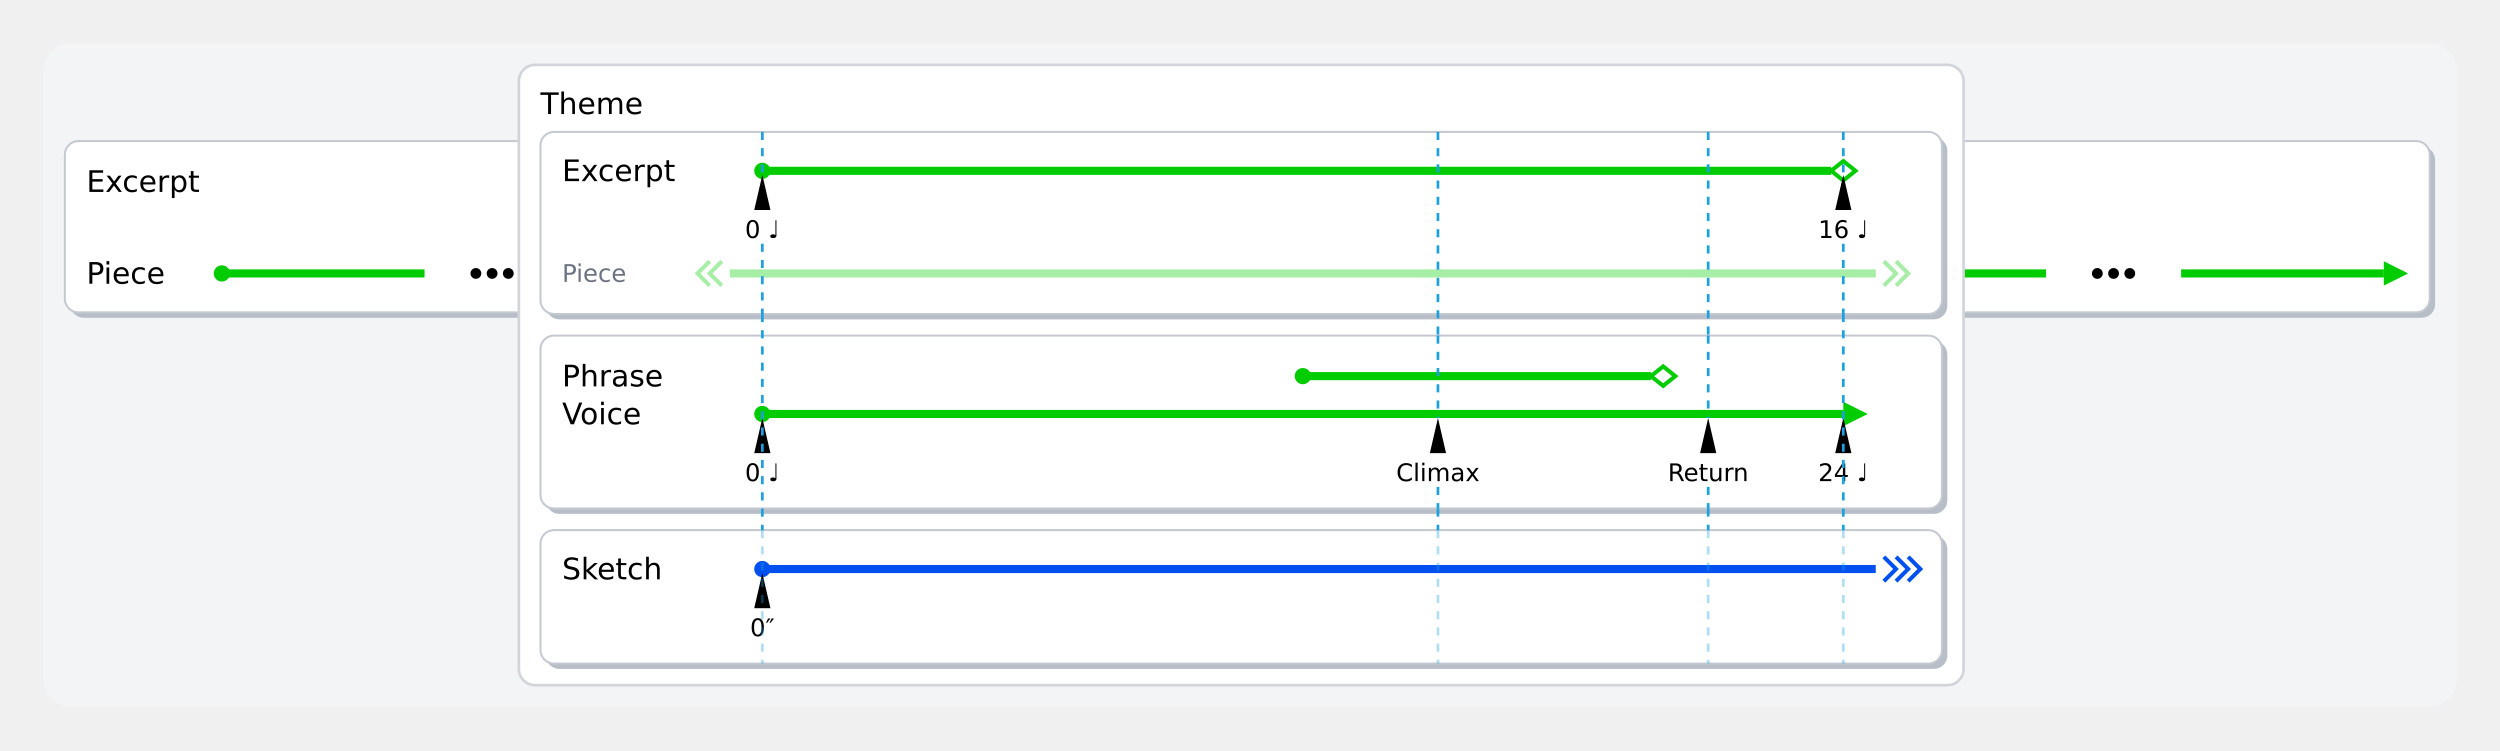
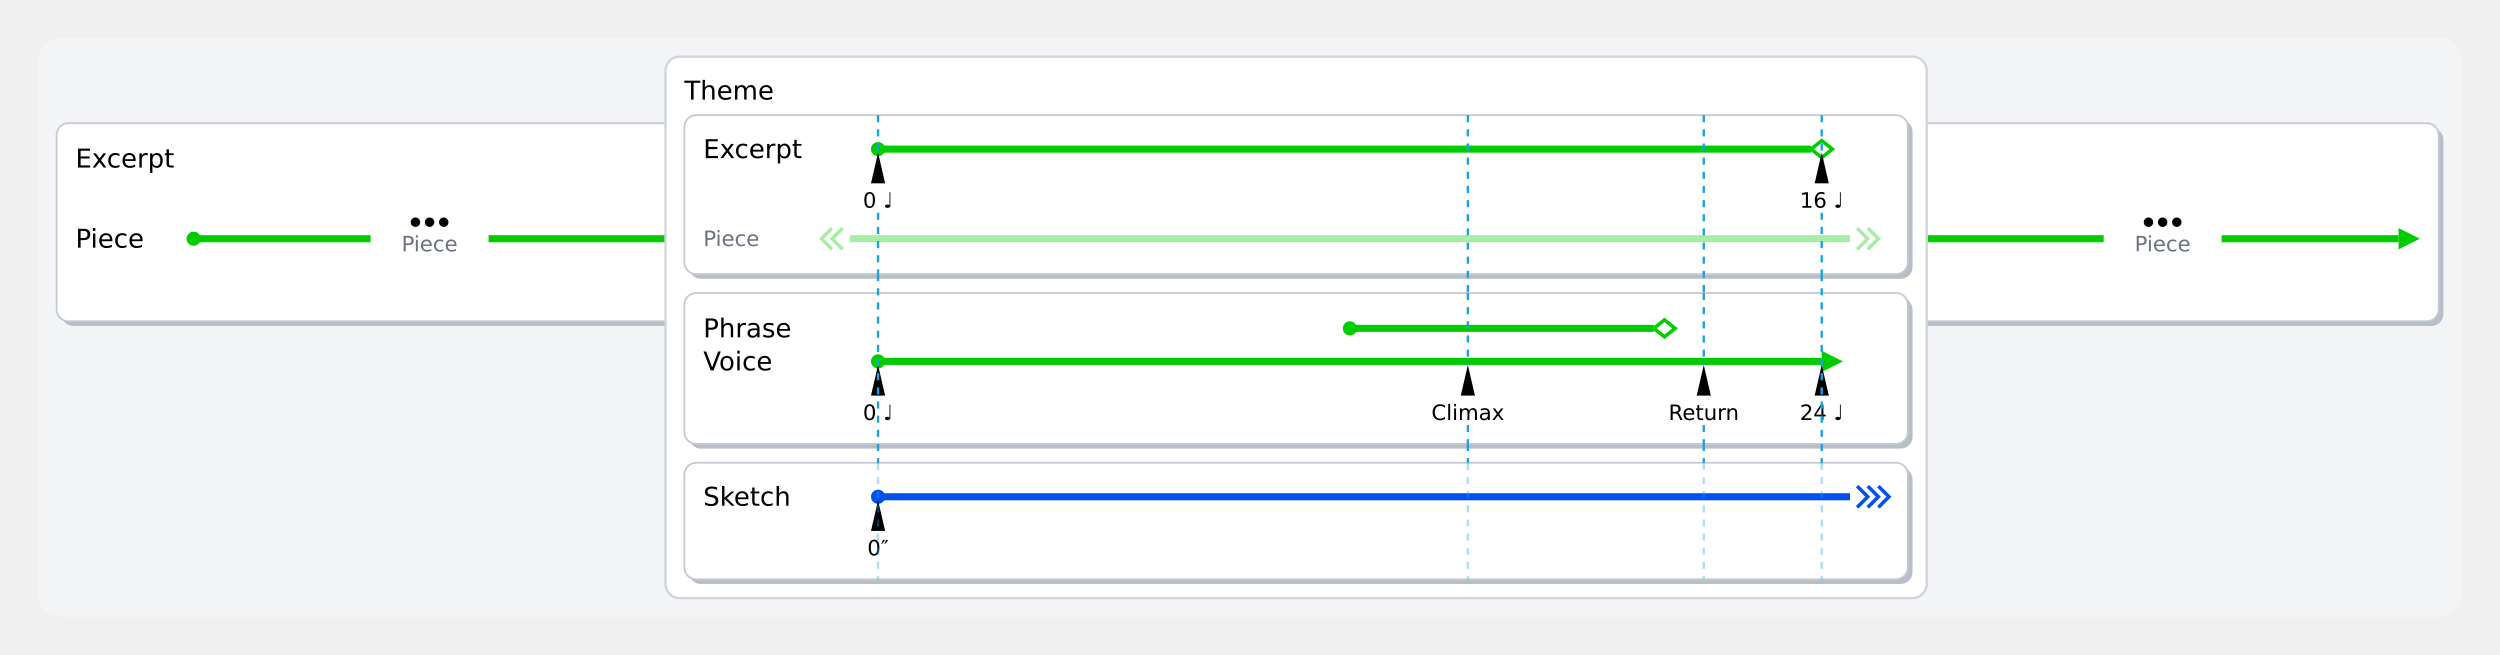
- <svg xmlns="http://www.w3.org/2000/svg" width="925.093" height="277.539" viewBox="0 0 925.093 277.539" font-family="DejaVu Sans, Noto Music" text-rendering="geometricPrecision" style="font-kerning:none;font-variant-ligatures:none">
+ <svg xmlns="http://www.w3.org/2000/svg" width="1059.687" height="277.539" viewBox="0 0 1059.687 277.539" font-family="DejaVu Sans, Noto Music" text-rendering="geometricPrecision" style="font-kerning:none;font-variant-ligatures:none">
  <g transform="translate(16 16)">
-     <rect x="0" y="0" width="893.093" height="245.539" rx="10" fill="#F3F4F6" />
-     <rect data-id="piece" data-part="card" x="10" y="38.207" width="875.093" height="63.379" rx="5" fill="#B8BEC8" />
-     <rect data-id="piece" data-part="card" x="8" y="36.207" width="875.093" height="63.379" rx="5" fill="#FFFFFF" stroke="#C4C9D1" stroke-width="0.75" />
+     <rect x="0" y="0" width="1027.687" height="245.539" rx="10" fill="#F3F4F6" />
+     <rect data-id="piece" data-part="card" x="10" y="38.207" width="1009.687" height="83.953" rx="5" fill="#B8BEC8" />
+     <rect data-id="piece" data-part="card" x="8" y="36.207" width="1009.687" height="83.953" rx="5" fill="#FFFFFF" stroke="#C4C9D1" stroke-width="0.75" />
    <line data-id="piece" x1="66.093" y1="85.184" x2="141.093" y2="85.184" stroke="#00CC00" stroke-width="3" />
-     <line data-id="piece" x1="191.093" y1="85.184" x2="741.093" y2="85.184" stroke="#00CC00" stroke-width="3" />
-     <line data-id="piece" x1="791.093" y1="85.184" x2="866.093" y2="85.184" stroke="#00CC00" stroke-width="3" />
+     <line data-id="piece" x1="191.093" y1="85.184" x2="875.687" y2="85.184" stroke="#00CC00" stroke-width="3" />
+     <line data-id="piece" x1="925.687" y1="85.184" x2="1000.687" y2="85.184" stroke="#00CC00" stroke-width="3" />
    <circle data-id="piece" cx="66.093" cy="85.184" r="3" fill="#00CC00" />
-     <polygon data-id="piece" points="875.093,85.184 866.093,80.684 866.093,89.684" fill="#00CC00" />
-     <line data-id="excerpt" x1="266.093" y1="51.207" x2="661.593" y2="51.207" stroke="#00CC00" stroke-width="3" />
-     <circle data-id="excerpt" cx="266.093" cy="51.207" r="3" fill="#00CC00" />
-     <polygon data-id="excerpt" points="661.593,51.207 666.093,47.607 670.593,51.207 666.093,54.807" fill="none" stroke="#00CC00" stroke-width="1.5" />
-     <polygon data-id="timestamp_3" points="266.093,52.707 263.093,65.707 269.093,65.707" fill="#000000" />
-     <polygon data-id="timestamp_4" points="666.093,52.707 663.093,65.707 669.093,65.707" fill="#000000" />
+     <polygon data-id="piece" points="1009.687,85.184 1000.687,80.684 1000.687,89.684" fill="#00CC00" />
+     <line data-id="excerpt" x1="356.187" y1="51.207" x2="751.687" y2="51.207" stroke="#00CC00" stroke-width="3" />
+     <circle data-id="excerpt" cx="356.187" cy="51.207" r="3" fill="#00CC00" />
+     <polygon data-id="excerpt" points="751.687,51.207 756.187,47.607 760.687,51.207 756.187,54.807" fill="none" stroke="#00CC00" stroke-width="1.5" />
+     <polygon data-id="timestamp_3" points="356.187,52.707 353.187,65.707 359.187,65.707" fill="#000000" />
+     <polygon data-id="timestamp_4" points="756.187,52.707 753.187,65.707 759.187,65.707" fill="#000000" />
    <text data-id="excerpt" data-part="name" x="16" y="55.015" text-anchor="start" font-size="11" fill="#000000">Excerpt</text>
    <text data-id="piece" data-part="name" x="16" y="88.992" text-anchor="start" font-size="11" fill="#000000">Piece</text>
-     <text data-id="timestamp_3" data-part="coordinate" x="266.093" y="76.061" text-anchor="middle" font-size="9" fill="#000000">0 ♩</text>
-     <text data-id="timestamp_4" data-part="coordinate" x="666.093" y="76.061" text-anchor="middle" font-size="9" fill="#000000">16 ♩</text>
-     <line data-id="timestamp_3" data-part="line" x1="266.093" y1="36.207" x2="266.093" y2="52.707" stroke="#1BA1E2" stroke-width="1" stroke-dasharray="3 3" />
-     <line data-id="timestamp_3" data-part="line" x1="266.093" y1="78.184" x2="266.093" y2="99.586" stroke="#1BA1E2" stroke-width="1" stroke-dasharray="3 3" />
-     <line data-id="timestamp_4" data-part="line" x1="666.093" y1="36.207" x2="666.093" y2="52.707" stroke="#1BA1E2" stroke-width="1" stroke-dasharray="3 3" />
-     <line data-id="timestamp_4" data-part="line" x1="666.093" y1="78.184" x2="666.093" y2="99.586" stroke="#1BA1E2" stroke-width="1" stroke-dasharray="3 3" />
-     <circle data-id="piece" data-part="elision ellipsis" cx="160.093" cy="85.184" r="2" fill="#000000" />
-     <circle data-id="piece" data-part="elision ellipsis" cx="166.093" cy="85.184" r="2" fill="#000000" />
-     <circle data-id="piece" data-part="elision ellipsis" cx="172.093" cy="85.184" r="2" fill="#000000" />
-     <circle data-id="piece" data-part="elision ellipsis" cx="760.093" cy="85.184" r="2" fill="#000000" />
-     <circle data-id="piece" data-part="elision ellipsis" cx="766.093" cy="85.184" r="2" fill="#000000" />
-     <circle data-id="piece" data-part="elision ellipsis" cx="772.093" cy="85.184" r="2" fill="#000000" />
-     <rect data-id="group_1" x="176" y="8" width="534.593" height="229.539" rx="6" fill="#FFFFFF" stroke="#D1D5DB" stroke-width="1" />
-     <text data-id="group_1" data-part="name" x="184" y="26.21" text-anchor="start" font-size="11" fill="#000000">Theme</text>
-     <rect data-id="excerpt" data-part="card" x="186" y="34.805" width="518.593" height="67.379" rx="5" fill="#B8BEC8" />
-     <rect data-id="excerpt" data-part="card" x="184" y="32.805" width="518.593" height="67.379" rx="5" fill="#FFFFFF" stroke="#C4C9D1" stroke-width="0.75" />
-     <line data-id="piece" x1="254.093" y1="85.184" x2="678.093" y2="85.184" stroke="#00CC00" stroke-width="3" opacity="0.35" />
-     <polyline data-id="piece" points="251.093,80.684 246.593,85.184 251.093,89.684" fill="none" stroke="#00CC00" stroke-width="1.5" opacity="0.35" />
-     <polyline data-id="piece" points="246.593,80.684 242.093,85.184 246.593,89.684" fill="none" stroke="#00CC00" stroke-width="1.5" opacity="0.35" />
-     <polyline data-id="piece" points="681.093,80.684 685.593,85.184 681.093,89.684" fill="none" stroke="#00CC00" stroke-width="1.5" opacity="0.35" />
-     <polyline data-id="piece" points="685.593,80.684 690.093,85.184 685.593,89.684" fill="none" stroke="#00CC00" stroke-width="1.5" opacity="0.35" />
-     <line data-id="excerpt" x1="266.093" y1="47.207" x2="661.593" y2="47.207" stroke="#00CC00" stroke-width="3" />
-     <circle data-id="excerpt" cx="266.093" cy="47.207" r="3" fill="#00CC00" />
-     <polygon data-id="excerpt" points="661.593,47.207 666.093,43.607 670.593,47.207 666.093,50.807" fill="none" stroke="#00CC00" stroke-width="1.5" />
-     <polygon data-id="timestamp_3" points="266.093,48.707 263.093,61.707 269.093,61.707" fill="#000000" />
-     <polygon data-id="timestamp_4" points="666.093,48.707 663.093,61.707 669.093,61.707" fill="#000000" />
-     <text data-id="piece" data-part="name" x="192" y="88.299" text-anchor="start" font-size="9" fill="#6B7280">Piece</text>
-     <text data-id="excerpt" data-part="name" x="192" y="51.015" text-anchor="start" font-size="11" fill="#000000">Excerpt</text>
-     <text data-id="timestamp_3" data-part="coordinate" x="266.093" y="72.061" text-anchor="middle" font-size="9" fill="#000000">0 ♩</text>
-     <text data-id="timestamp_4" data-part="coordinate" x="666.093" y="72.061" text-anchor="middle" font-size="9" fill="#000000">16 ♩</text>
-     <line data-id="timestamp_3" data-part="line" x1="266.093" y1="32.805" x2="266.093" y2="48.707" stroke="#1BA1E2" stroke-width="1" stroke-dasharray="3 3" />
-     <line data-id="timestamp_3" data-part="line" x1="266.093" y1="74.184" x2="266.093" y2="100.184" stroke="#1BA1E2" stroke-width="1" stroke-dasharray="3 3" />
-     <line data-id="timestamp_4" data-part="line" x1="666.093" y1="32.805" x2="666.093" y2="48.707" stroke="#1BA1E2" stroke-width="1" stroke-dasharray="3 3" />
-     <line data-id="timestamp_4" data-part="line" x1="666.093" y1="74.184" x2="666.093" y2="100.184" stroke="#1BA1E2" stroke-width="1" stroke-dasharray="3 3" />
-     <rect data-id="voice" data-part="card" x="186" y="110.184" width="518.593" height="63.977" rx="5" fill="#B8BEC8" />
-     <rect data-id="voice" data-part="card" x="184" y="108.184" width="518.593" height="63.977" rx="5" fill="#FFFFFF" stroke="#C4C9D1" stroke-width="0.75" />
-     <line data-id="voice" x1="266.093" y1="137.184" x2="666.093" y2="137.184" stroke="#00CC00" stroke-width="3" />
-     <circle data-id="voice" cx="266.093" cy="137.184" r="3" fill="#00CC00" />
-     <polygon data-id="voice" points="675.093,137.184 666.093,132.684 666.093,141.684" fill="#00CC00" />
-     <line data-id="phrase" x1="466.093" y1="123.184" x2="594.927" y2="123.184" stroke="#00CC00" stroke-width="3" />
-     <circle data-id="phrase" cx="466.093" cy="123.184" r="3" fill="#00CC00" />
-     <polygon data-id="phrase" points="594.927,123.184 599.427,119.584 603.927,123.184 599.427,126.784" fill="none" stroke="#00CC00" stroke-width="1.5" />
-     <polygon data-id="timestamp_6" points="266.093,138.684 263.093,151.684 269.093,151.684" fill="#000000" />
-     <polygon data-id="timestamp_1" points="516.093,138.684 513.093,151.684 519.093,151.684" fill="#000000" />
-     <polygon data-id="timestamp_2" points="616.093,138.684 613.093,151.684 619.093,151.684" fill="#000000" />
-     <polygon data-id="timestamp_7" points="666.093,138.684 663.093,151.684 669.093,151.684" fill="#000000" />
-     <text data-id="phrase" data-part="name" x="192" y="126.992" text-anchor="start" font-size="11" fill="#000000">Phrase</text>
-     <text data-id="voice" data-part="name" x="192" y="140.992" text-anchor="start" font-size="11" fill="#000000">Voice</text>
-     <text data-id="timestamp_6" data-part="coordinate" x="266.093" y="162.038" text-anchor="middle" font-size="9" fill="#000000">0 ♩</text>
-     <text data-id="timestamp_1" data-part="name" x="516.093" y="162.038" text-anchor="middle" font-size="9" fill="#000000">Climax</text>
-     <text data-id="timestamp_2" data-part="name" x="616.093" y="162.038" text-anchor="middle" font-size="9" fill="#000000">Return</text>
-     <text data-id="timestamp_7" data-part="coordinate" x="666.093" y="162.038" text-anchor="middle" font-size="9" fill="#000000">24 ♩</text>
-     <line data-id="timestamp_1" data-part="line" x1="516.093" y1="108.184" x2="516.093" y2="138.684" stroke="#1BA1E2" stroke-width="1" stroke-dasharray="3 3" />
-     <line data-id="timestamp_1" data-part="line" x1="516.093" y1="164.16" x2="516.093" y2="172.16" stroke="#1BA1E2" stroke-width="1" stroke-dasharray="3 3" />
-     <line data-id="timestamp_2" data-part="line" x1="616.093" y1="108.184" x2="616.093" y2="138.684" stroke="#1BA1E2" stroke-width="1" stroke-dasharray="3 3" />
-     <line data-id="timestamp_2" data-part="line" x1="616.093" y1="164.16" x2="616.093" y2="172.16" stroke="#1BA1E2" stroke-width="1" stroke-dasharray="3 3" />
-     <rect data-id="sketch" data-part="card" x="186" y="182.16" width="518.593" height="49.379" rx="5" fill="#B8BEC8" />
-     <rect data-id="sketch" data-part="card" x="184" y="180.16" width="518.593" height="49.379" rx="5" fill="#FFFFFF" stroke="#C4C9D1" stroke-width="0.75" />
-     <line data-id="sketch" x1="266.093" y1="194.562" x2="678.093" y2="194.562" stroke="#0050EF" stroke-width="3" />
-     <circle data-id="sketch" cx="266.093" cy="194.562" r="3" fill="#0050EF" />
-     <polyline data-id="sketch" points="681.093,190.062 685.593,194.562 681.093,199.062" fill="none" stroke="#0050EF" stroke-width="1.5" />
-     <polyline data-id="sketch" points="685.593,190.062 690.093,194.562 685.593,199.062" fill="none" stroke="#0050EF" stroke-width="1.5" />
-     <polyline data-id="sketch" points="690.093,190.062 694.593,194.562 690.093,199.062" fill="none" stroke="#0050EF" stroke-width="1.5" />
-     <polygon data-id="timestamp_5" points="266.093,196.062 263.093,209.062 269.093,209.062" fill="#000000" />
-     <text data-id="sketch" data-part="name" x="192" y="198.371" text-anchor="start" font-size="11" fill="#000000">Sketch</text>
-     <text data-id="timestamp_5" data-part="coordinate" x="266.093" y="219.417" text-anchor="middle" font-size="9" fill="#000000">0″</text>
-     <line data-id="timestamp_3" data-part="line" x1="266.093" y1="100.184" x2="266.093" y2="180.16" stroke="#1BA1E2" stroke-width="1" stroke-dasharray="3 3" />
-     <line data-id="timestamp_3" data-part="line" x1="266.093" y1="180.16" x2="266.093" y2="229.539" stroke="#1BA1E2" stroke-width="1" stroke-dasharray="3 3" opacity="0.35" />
-     <line data-id="timestamp_4" data-part="line" x1="666.093" y1="100.184" x2="666.093" y2="180.16" stroke="#1BA1E2" stroke-width="1" stroke-dasharray="3 3" />
-     <line data-id="timestamp_4" data-part="line" x1="666.093" y1="180.16" x2="666.093" y2="229.539" stroke="#1BA1E2" stroke-width="1" stroke-dasharray="3 3" opacity="0.35" />
-     <line data-id="timestamp_1" data-part="line" x1="516.093" y1="32.805" x2="516.093" y2="108.184" stroke="#1BA1E2" stroke-width="1" stroke-dasharray="3 3" />
-     <line data-id="timestamp_1" data-part="line" x1="516.093" y1="172.16" x2="516.093" y2="180.16" stroke="#1BA1E2" stroke-width="1" stroke-dasharray="3 3" />
-     <line data-id="timestamp_1" data-part="line" x1="516.093" y1="180.16" x2="516.093" y2="229.539" stroke="#1BA1E2" stroke-width="1" stroke-dasharray="3 3" opacity="0.35" />
-     <line data-id="timestamp_2" data-part="line" x1="616.093" y1="32.805" x2="616.093" y2="108.184" stroke="#1BA1E2" stroke-width="1" stroke-dasharray="3 3" />
-     <line data-id="timestamp_2" data-part="line" x1="616.093" y1="172.16" x2="616.093" y2="180.16" stroke="#1BA1E2" stroke-width="1" stroke-dasharray="3 3" />
-     <line data-id="timestamp_2" data-part="line" x1="616.093" y1="180.16" x2="616.093" y2="229.539" stroke="#1BA1E2" stroke-width="1" stroke-dasharray="3 3" opacity="0.35" />
+     <text data-id="timestamp_3" data-part="coordinate" x="356.187" y="76.061" text-anchor="middle" font-size="9" fill="#000000">0 ♩</text>
+     <text data-id="timestamp_4" data-part="coordinate" x="756.187" y="76.061" text-anchor="middle" font-size="9" fill="#000000">16 ♩</text>
+     <line data-id="timestamp_3" data-part="line" x1="356.187" y1="36.207" x2="356.187" y2="52.707" stroke="#1BA1E2" stroke-width="1" stroke-dasharray="3 3" />
+     <line data-id="timestamp_3" data-part="line" x1="356.187" y1="78.184" x2="356.187" y2="120.16" stroke="#1BA1E2" stroke-width="1" stroke-dasharray="3 3" />
+     <line data-id="timestamp_4" data-part="line" x1="756.187" y1="36.207" x2="756.187" y2="52.707" stroke="#1BA1E2" stroke-width="1" stroke-dasharray="3 3" />
+     <line data-id="timestamp_4" data-part="line" x1="756.187" y1="78.184" x2="756.187" y2="120.16" stroke="#1BA1E2" stroke-width="1" stroke-dasharray="3 3" />
+     <circle data-id="piece" data-part="elision ellipsis" cx="160.093" cy="78.184" r="2" fill="#000000" />
+     <circle data-id="piece" data-part="elision ellipsis" cx="166.093" cy="78.184" r="2" fill="#000000" />
+     <circle data-id="piece" data-part="elision ellipsis" cx="172.093" cy="78.184" r="2" fill="#000000" />
+     <text data-id="piece" data-part="elision name" x="166.093" y="90.538" text-anchor="middle" font-size="9" fill="#6B7280">Piece</text>
+     <circle data-id="piece" data-part="elision ellipsis" cx="894.687" cy="78.184" r="2" fill="#000000" />
+     <circle data-id="piece" data-part="elision ellipsis" cx="900.687" cy="78.184" r="2" fill="#000000" />
+     <circle data-id="piece" data-part="elision ellipsis" cx="906.687" cy="78.184" r="2" fill="#000000" />
+     <text data-id="piece" data-part="elision name" x="900.687" y="90.538" text-anchor="middle" font-size="9" fill="#6B7280">Piece</text>
+     <rect data-id="group_1" x="266.093" y="8" width="534.593" height="229.539" rx="6" fill="#FFFFFF" stroke="#D1D5DB" stroke-width="1" />
+     <text data-id="group_1" data-part="name" x="274.093" y="26.21" text-anchor="start" font-size="11" fill="#000000">Theme</text>
+     <rect data-id="excerpt" data-part="card" x="276.093" y="34.805" width="518.593" height="67.379" rx="5" fill="#B8BEC8" />
+     <rect data-id="excerpt" data-part="card" x="274.093" y="32.805" width="518.593" height="67.379" rx="5" fill="#FFFFFF" stroke="#C4C9D1" stroke-width="0.75" />
+     <line data-id="piece" x1="344.187" y1="85.184" x2="768.187" y2="85.184" stroke="#00CC00" stroke-width="3" opacity="0.35" />
+     <polyline data-id="piece" points="341.187,80.684 336.687,85.184 341.187,89.684" fill="none" stroke="#00CC00" stroke-width="1.5" opacity="0.35" />
+     <polyline data-id="piece" points="336.687,80.684 332.187,85.184 336.687,89.684" fill="none" stroke="#00CC00" stroke-width="1.5" opacity="0.35" />
+     <polyline data-id="piece" points="771.187,80.684 775.687,85.184 771.187,89.684" fill="none" stroke="#00CC00" stroke-width="1.5" opacity="0.35" />
+     <polyline data-id="piece" points="775.687,80.684 780.187,85.184 775.687,89.684" fill="none" stroke="#00CC00" stroke-width="1.5" opacity="0.35" />
+     <line data-id="excerpt" x1="356.187" y1="47.207" x2="751.687" y2="47.207" stroke="#00CC00" stroke-width="3" />
+     <circle data-id="excerpt" cx="356.187" cy="47.207" r="3" fill="#00CC00" />
+     <polygon data-id="excerpt" points="751.687,47.207 756.187,43.607 760.687,47.207 756.187,50.807" fill="none" stroke="#00CC00" stroke-width="1.5" />
+     <polygon data-id="timestamp_3" points="356.187,48.707 353.187,61.707 359.187,61.707" fill="#000000" />
+     <polygon data-id="timestamp_4" points="756.187,48.707 753.187,61.707 759.187,61.707" fill="#000000" />
+     <text data-id="piece" data-part="name" x="282.093" y="88.299" text-anchor="start" font-size="9" fill="#6B7280">Piece</text>
+     <text data-id="excerpt" data-part="name" x="282.093" y="51.015" text-anchor="start" font-size="11" fill="#000000">Excerpt</text>
+     <text data-id="timestamp_3" data-part="coordinate" x="356.187" y="72.061" text-anchor="middle" font-size="9" fill="#000000">0 ♩</text>
+     <text data-id="timestamp_4" data-part="coordinate" x="756.187" y="72.061" text-anchor="middle" font-size="9" fill="#000000">16 ♩</text>
+     <line data-id="timestamp_3" data-part="line" x1="356.187" y1="32.805" x2="356.187" y2="48.707" stroke="#1BA1E2" stroke-width="1" stroke-dasharray="3 3" />
+     <line data-id="timestamp_3" data-part="line" x1="356.187" y1="74.184" x2="356.187" y2="100.184" stroke="#1BA1E2" stroke-width="1" stroke-dasharray="3 3" />
+     <line data-id="timestamp_4" data-part="line" x1="756.187" y1="32.805" x2="756.187" y2="48.707" stroke="#1BA1E2" stroke-width="1" stroke-dasharray="3 3" />
+     <line data-id="timestamp_4" data-part="line" x1="756.187" y1="74.184" x2="756.187" y2="100.184" stroke="#1BA1E2" stroke-width="1" stroke-dasharray="3 3" />
+     <rect data-id="voice" data-part="card" x="276.093" y="110.184" width="518.593" height="63.977" rx="5" fill="#B8BEC8" />
+     <rect data-id="voice" data-part="card" x="274.093" y="108.184" width="518.593" height="63.977" rx="5" fill="#FFFFFF" stroke="#C4C9D1" stroke-width="0.75" />
+     <line data-id="voice" x1="356.187" y1="137.184" x2="756.187" y2="137.184" stroke="#00CC00" stroke-width="3" />
+     <circle data-id="voice" cx="356.187" cy="137.184" r="3" fill="#00CC00" />
+     <polygon data-id="voice" points="765.187,137.184 756.187,132.684 756.187,141.684" fill="#00CC00" />
+     <line data-id="phrase" x1="556.187" y1="123.184" x2="685.02" y2="123.184" stroke="#00CC00" stroke-width="3" />
+     <circle data-id="phrase" cx="556.187" cy="123.184" r="3" fill="#00CC00" />
+     <polygon data-id="phrase" points="685.02,123.184 689.52,119.584 694.02,123.184 689.52,126.784" fill="none" stroke="#00CC00" stroke-width="1.5" />
+     <polygon data-id="timestamp_6" points="356.187,138.684 353.187,151.684 359.187,151.684" fill="#000000" />
+     <polygon data-id="timestamp_1" points="606.187,138.684 603.187,151.684 609.187,151.684" fill="#000000" />
+     <polygon data-id="timestamp_2" points="706.187,138.684 703.187,151.684 709.187,151.684" fill="#000000" />
+     <polygon data-id="timestamp_7" points="756.187,138.684 753.187,151.684 759.187,151.684" fill="#000000" />
+     <text data-id="phrase" data-part="name" x="282.093" y="126.992" text-anchor="start" font-size="11" fill="#000000">Phrase</text>
+     <text data-id="voice" data-part="name" x="282.093" y="140.992" text-anchor="start" font-size="11" fill="#000000">Voice</text>
+     <text data-id="timestamp_6" data-part="coordinate" x="356.187" y="162.038" text-anchor="middle" font-size="9" fill="#000000">0 ♩</text>
+     <text data-id="timestamp_1" data-part="name" x="606.187" y="162.038" text-anchor="middle" font-size="9" fill="#000000">Climax</text>
+     <text data-id="timestamp_2" data-part="name" x="706.187" y="162.038" text-anchor="middle" font-size="9" fill="#000000">Return</text>
+     <text data-id="timestamp_7" data-part="coordinate" x="756.187" y="162.038" text-anchor="middle" font-size="9" fill="#000000">24 ♩</text>
+     <line data-id="timestamp_1" data-part="line" x1="606.187" y1="108.184" x2="606.187" y2="138.684" stroke="#1BA1E2" stroke-width="1" stroke-dasharray="3 3" />
+     <line data-id="timestamp_1" data-part="line" x1="606.187" y1="164.16" x2="606.187" y2="172.16" stroke="#1BA1E2" stroke-width="1" stroke-dasharray="3 3" />
+     <line data-id="timestamp_2" data-part="line" x1="706.187" y1="108.184" x2="706.187" y2="138.684" stroke="#1BA1E2" stroke-width="1" stroke-dasharray="3 3" />
+     <line data-id="timestamp_2" data-part="line" x1="706.187" y1="164.16" x2="706.187" y2="172.16" stroke="#1BA1E2" stroke-width="1" stroke-dasharray="3 3" />
+     <rect data-id="sketch" data-part="card" x="276.093" y="182.16" width="518.593" height="49.379" rx="5" fill="#B8BEC8" />
+     <rect data-id="sketch" data-part="card" x="274.093" y="180.16" width="518.593" height="49.379" rx="5" fill="#FFFFFF" stroke="#C4C9D1" stroke-width="0.75" />
+     <line data-id="sketch" x1="356.187" y1="194.562" x2="768.187" y2="194.562" stroke="#0050EF" stroke-width="3" />
+     <circle data-id="sketch" cx="356.187" cy="194.562" r="3" fill="#0050EF" />
+     <polyline data-id="sketch" points="771.187,190.062 775.687,194.562 771.187,199.062" fill="none" stroke="#0050EF" stroke-width="1.5" />
+     <polyline data-id="sketch" points="775.687,190.062 780.187,194.562 775.687,199.062" fill="none" stroke="#0050EF" stroke-width="1.5" />
+     <polyline data-id="sketch" points="780.187,190.062 784.687,194.562 780.187,199.062" fill="none" stroke="#0050EF" stroke-width="1.5" />
+     <polygon data-id="timestamp_5" points="356.187,196.062 353.187,209.062 359.187,209.062" fill="#000000" />
+     <text data-id="sketch" data-part="name" x="282.093" y="198.371" text-anchor="start" font-size="11" fill="#000000">Sketch</text>
+     <text data-id="timestamp_5" data-part="coordinate" x="356.187" y="219.417" text-anchor="middle" font-size="9" fill="#000000">0″</text>
+     <line data-id="timestamp_3" data-part="line" x1="356.187" y1="100.184" x2="356.187" y2="180.16" stroke="#1BA1E2" stroke-width="1" stroke-dasharray="3 3" />
+     <line data-id="timestamp_3" data-part="line" x1="356.187" y1="180.16" x2="356.187" y2="229.539" stroke="#1BA1E2" stroke-width="1" stroke-dasharray="3 3" opacity="0.35" />
+     <line data-id="timestamp_4" data-part="line" x1="756.187" y1="100.184" x2="756.187" y2="180.16" stroke="#1BA1E2" stroke-width="1" stroke-dasharray="3 3" />
+     <line data-id="timestamp_4" data-part="line" x1="756.187" y1="180.16" x2="756.187" y2="229.539" stroke="#1BA1E2" stroke-width="1" stroke-dasharray="3 3" opacity="0.35" />
+     <line data-id="timestamp_1" data-part="line" x1="606.187" y1="32.805" x2="606.187" y2="108.184" stroke="#1BA1E2" stroke-width="1" stroke-dasharray="3 3" />
+     <line data-id="timestamp_1" data-part="line" x1="606.187" y1="172.16" x2="606.187" y2="180.16" stroke="#1BA1E2" stroke-width="1" stroke-dasharray="3 3" />
+     <line data-id="timestamp_1" data-part="line" x1="606.187" y1="180.16" x2="606.187" y2="229.539" stroke="#1BA1E2" stroke-width="1" stroke-dasharray="3 3" opacity="0.35" />
+     <line data-id="timestamp_2" data-part="line" x1="706.187" y1="32.805" x2="706.187" y2="108.184" stroke="#1BA1E2" stroke-width="1" stroke-dasharray="3 3" />
+     <line data-id="timestamp_2" data-part="line" x1="706.187" y1="172.16" x2="706.187" y2="180.16" stroke="#1BA1E2" stroke-width="1" stroke-dasharray="3 3" />
+     <line data-id="timestamp_2" data-part="line" x1="706.187" y1="180.16" x2="706.187" y2="229.539" stroke="#1BA1E2" stroke-width="1" stroke-dasharray="3 3" opacity="0.35" />
  </g>
</svg>
